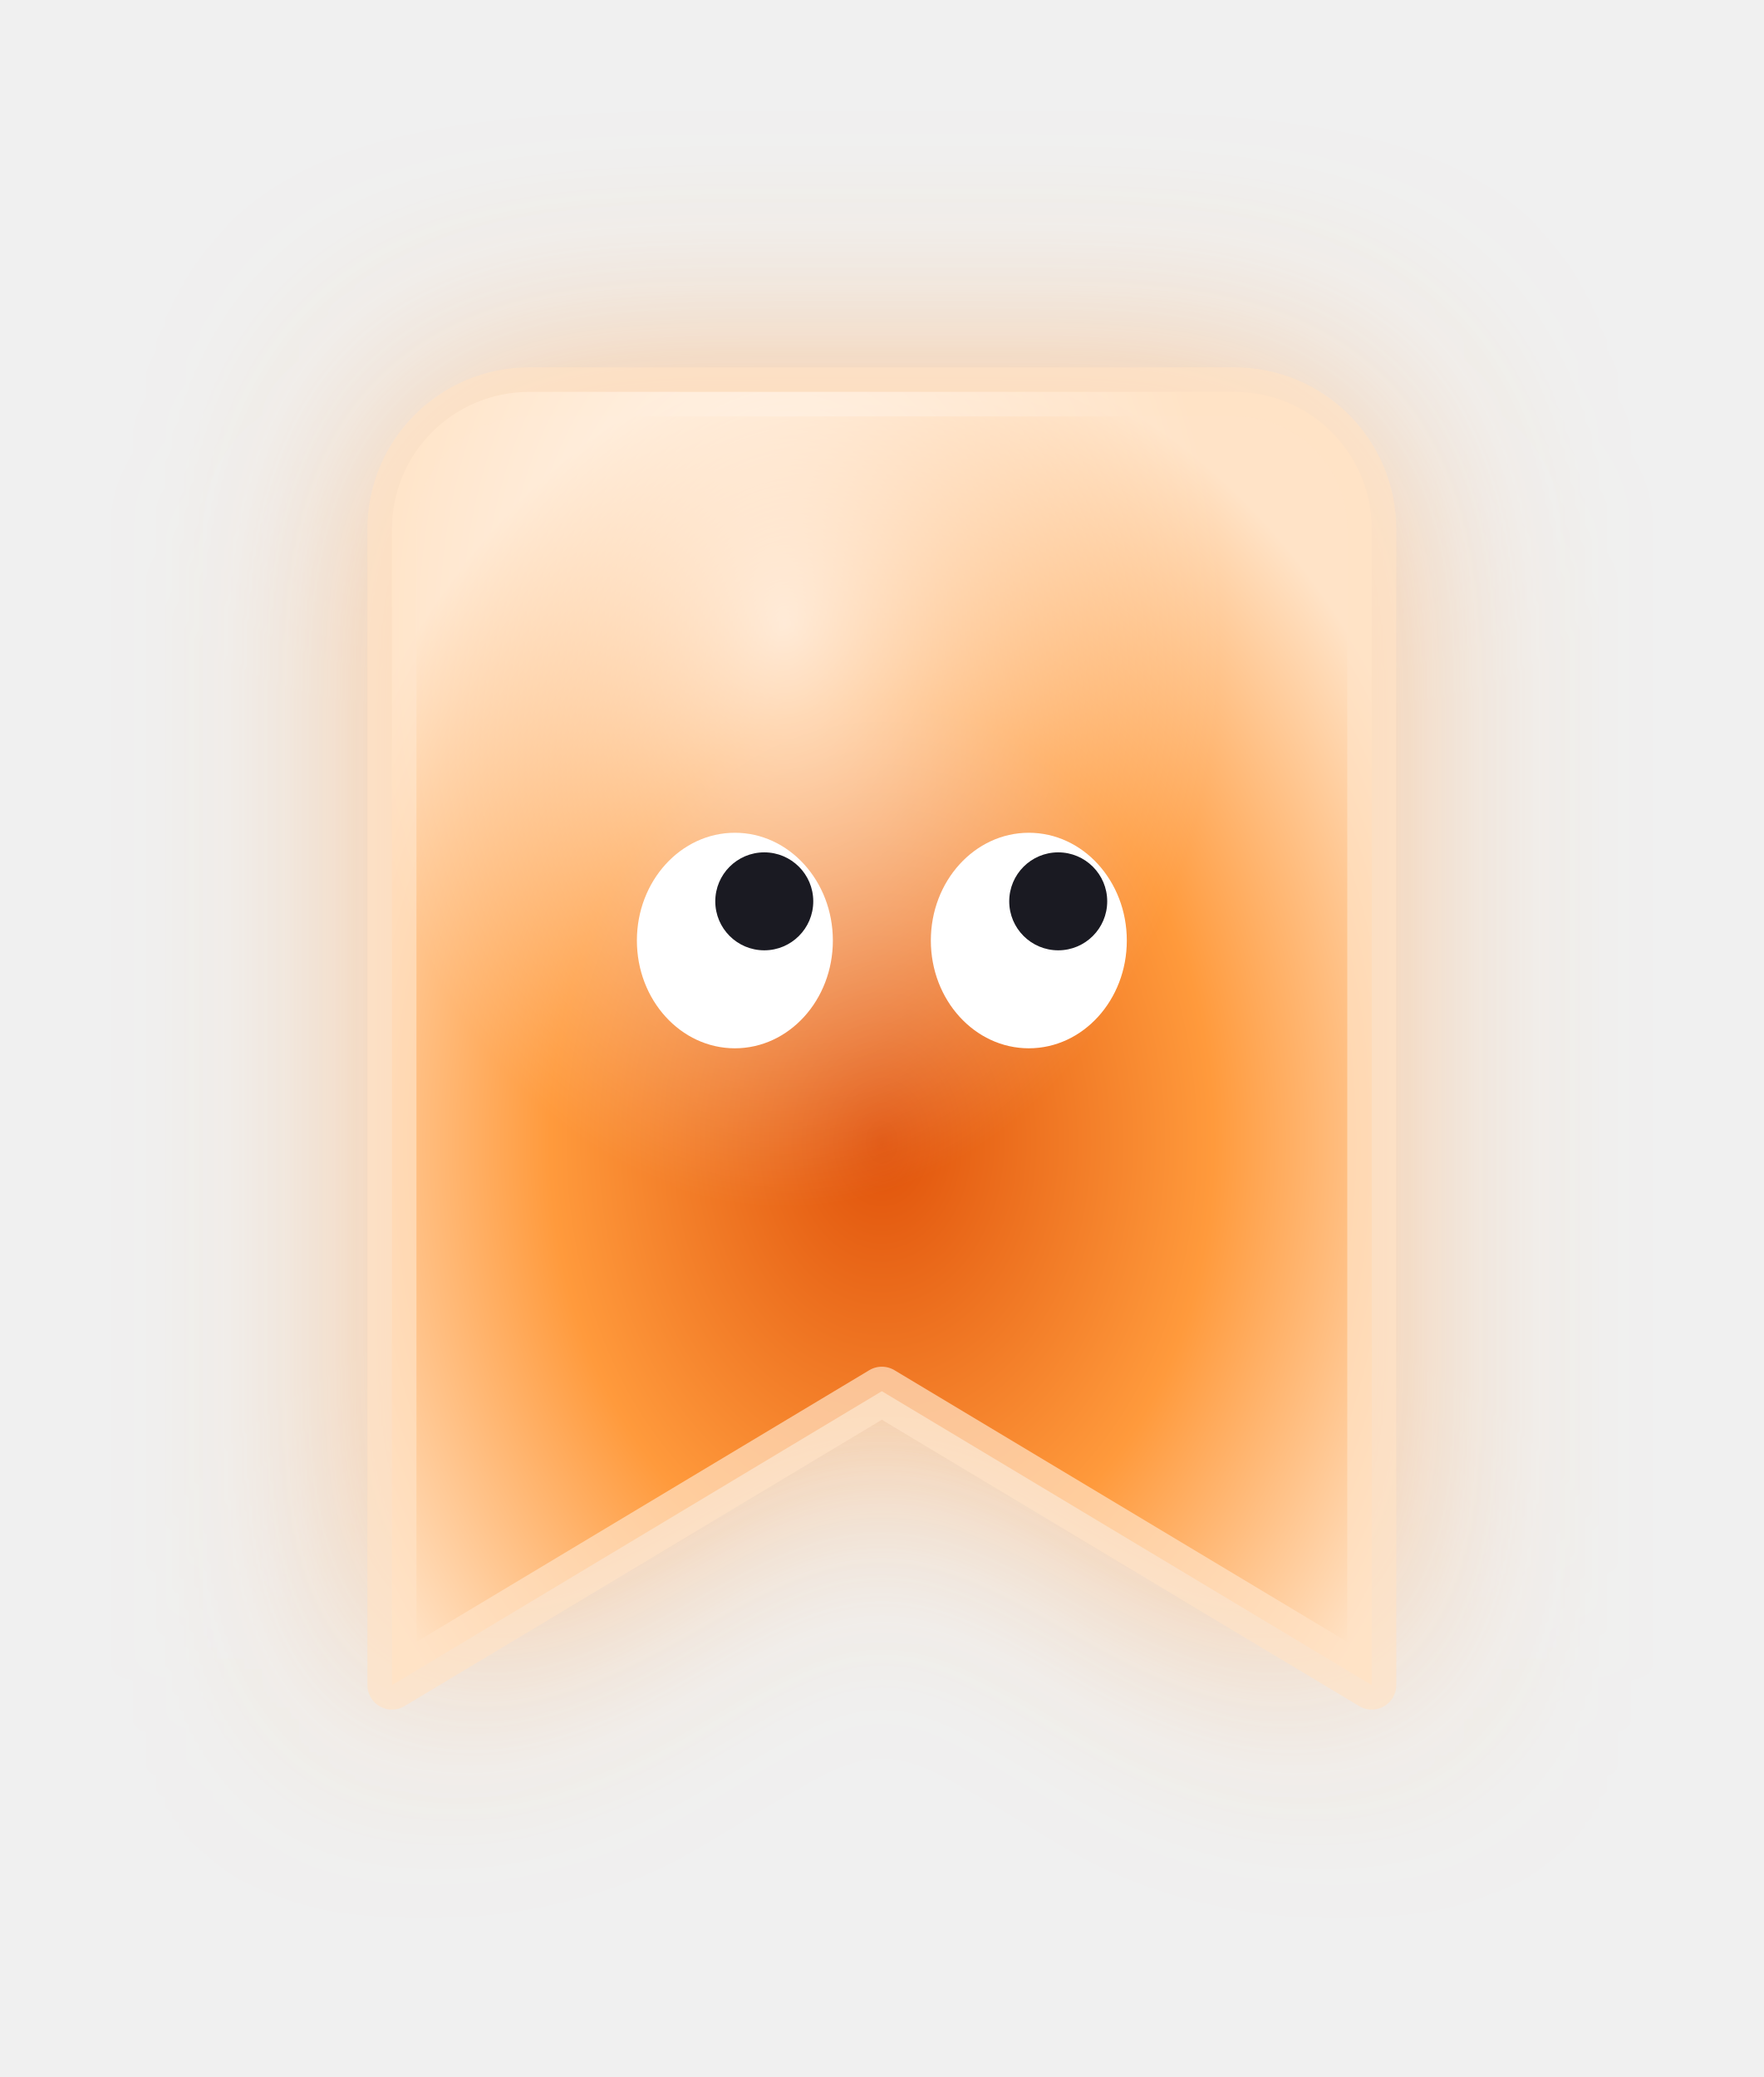
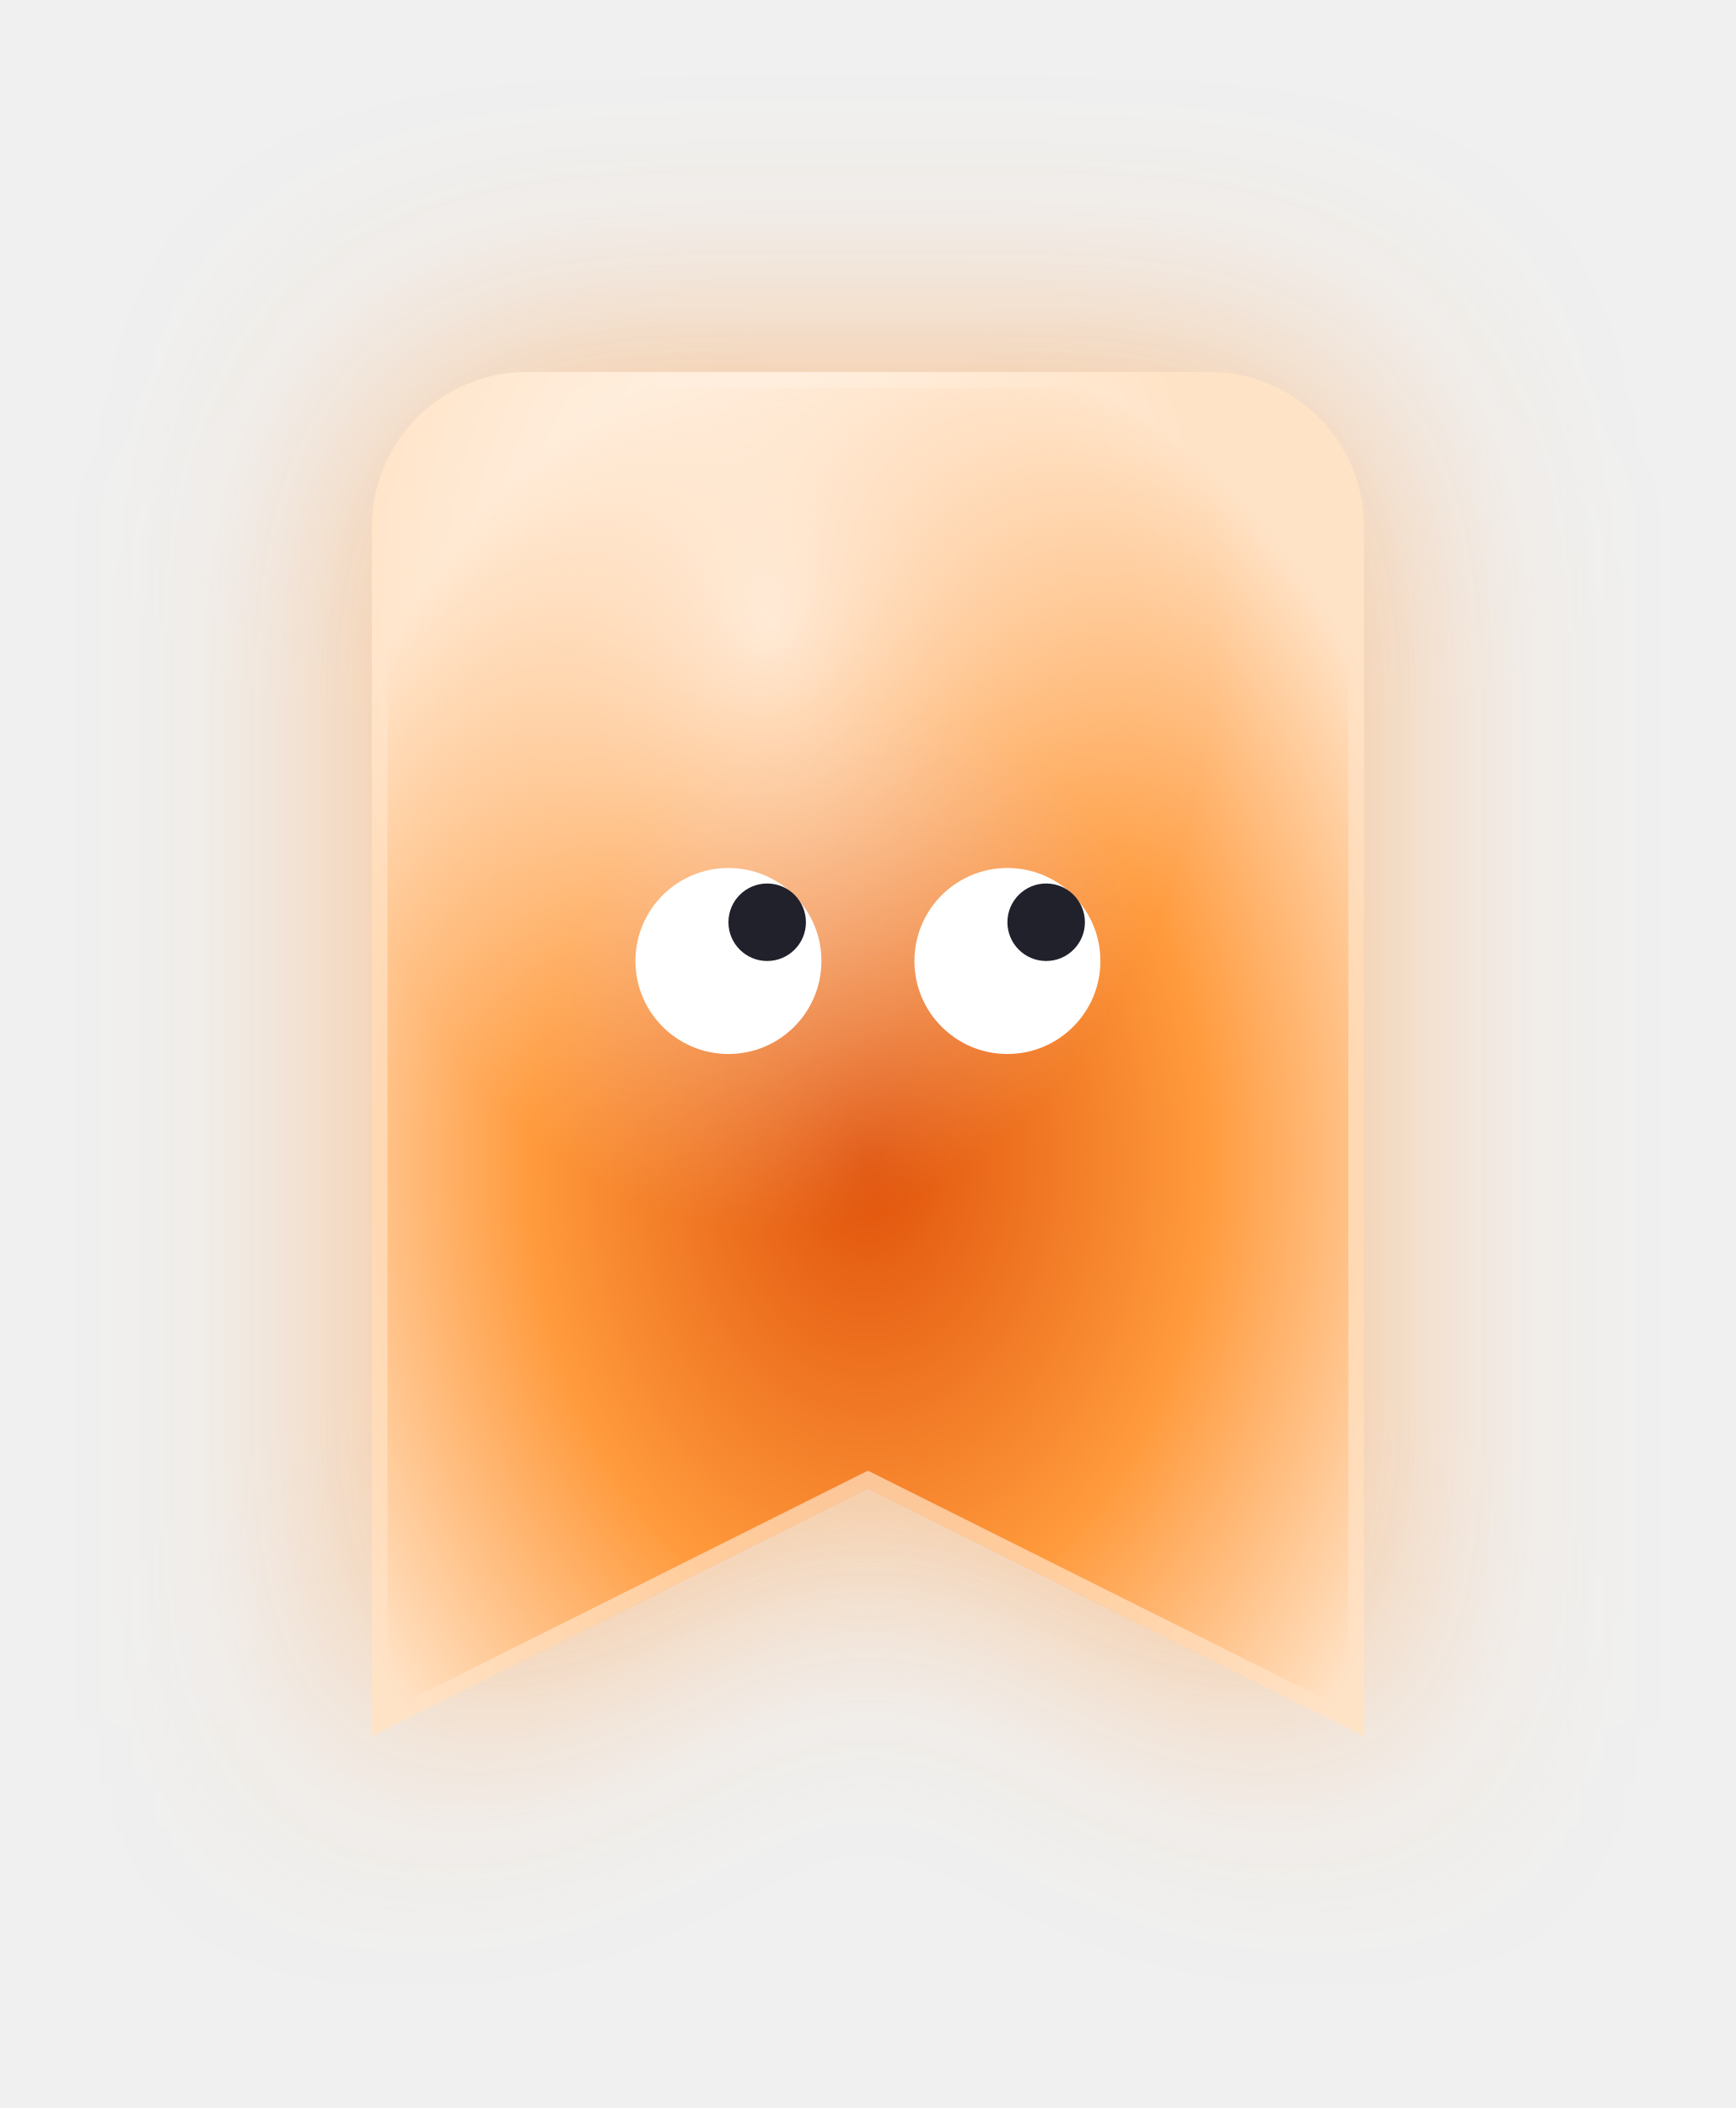
- <svg xmlns="http://www.w3.org/2000/svg" width="180" height="212" viewBox="10 -6 180 212" role="img" aria-label="keepio">
+ <svg xmlns="http://www.w3.org/2000/svg" width="112" height="136" viewBox="-24 -24 112 136" fill="none">
  <defs>
-     <radialGradient id="tangerine-sd-dg" cx="50%" cy="58%" r="62%">
+     <radialGradient id="tangerine-sd-g" cx="50%" cy="58%" r="62%">
      <stop offset="0" stop-color="#E0520A" />
      <stop offset="0.55" stop-color="#FF9A3C" />
      <stop offset="1" stop-color="#FFE3C7" />
    </radialGradient>
-     <radialGradient id="tangerine-sd-dh" cx="40%" cy="18%" r="45%">
-       <stop offset="0" stop-color="#FFFFFF" stop-opacity="0.75" />
-       <stop offset="1" stop-color="#FFFFFF" stop-opacity="0" />
+     <radialGradient id="tangerine-sd-h" cx="40%" cy="18%" r="45%">
+       <stop offset="0" stop-color="white" stop-opacity="0.75" />
+       <stop offset="1" stop-color="white" stop-opacity="0" />
    </radialGradient>
-     <filter id="tangerine-sd-db" x="-40%" y="-40%" width="180%" height="180%">
-       <feGaussianBlur stdDeviation="12" />
+     <filter id="tangerine-sd-b" x="-50%" y="-50%" width="200%" height="200%">
+       <feGaussianBlur stdDeviation="8" />
    </filter>
+     <mask id="tangerine-sd-m" fill="white">
+       <path d="M10 0H54C59.523 0 64 4.477 64 10V88L32 72L0 88V10C0 4.477 4.477 0 10 0Z" />
+     </mask>
  </defs>
-   <path d="M64 34 H136 a14 14 0 0 1 14 14 V166 L100 136 L50 166 V48 a14 14 0 0 1 14 -14 Z" fill="#FF9A3C" opacity="0.6" filter="url(#tangerine-sd-db)" />
-   <path d="M64 34 H136 a14 14 0 0 1 14 14 V166 L100 136 L50 166 V48 a14 14 0 0 1 14 -14 Z" fill="url(#tangerine-sd-dg)" stroke="#FFE3C7" stroke-opacity="0.7" stroke-width="5" stroke-linejoin="round" />
-   <path d="M64 34 H136 a14 14 0 0 1 14 14 V166 L100 136 L50 166 V48 a14 14 0 0 1 14 -14 Z" fill="url(#tangerine-sd-dh)" />
-   <ellipse cx="85" cy="90" rx="10" ry="11" fill="#FFFFFF" />
-   <circle cx="88" cy="86" r="5" fill="#1A1A22" />
-   <ellipse cx="115" cy="90" rx="10" ry="11" fill="#FFFFFF" />
-   <circle cx="118" cy="86" r="5" fill="#1A1A22" />
+   <path d="M10 0H54C59.523 0 64 4.477 64 10V88L32 72L0 88V10C0 4.477 4.477 0 10 0Z" fill="#FF9A3C" opacity="0.6" filter="url(#tangerine-sd-b)" />
+   <path d="M10 0H54C59.523 0 64 4.477 64 10V88L32 72L0 88V10C0 4.477 4.477 0 10 0Z" fill="url(#tangerine-sd-g)" />
+   <path d="M10 0H54C59.523 0 64 4.477 64 10V88L32 72L0 88V10C0 4.477 4.477 0 10 0Z" stroke-width="2" stroke="#FFE3C7" stroke-opacity="0.7" mask="url(#tangerine-sd-m)" />
+   <path d="M10 0H54C59.523 0 64 4.477 64 10V88L32 72L0 88V10C0 4.477 4.477 0 10 0Z" fill="url(#tangerine-sd-h)" />
+   <g transform="translate(0 38) scale(1 1) translate(0 -38)">
+     <circle cx="23" cy="38" r="6" fill="white" />
+     <circle cx="25.5" cy="35.5" r="2.5" fill="#20212A" />
+     <circle cx="41" cy="38" r="6" fill="white" />
+     <circle cx="43.5" cy="35.5" r="2.5" fill="#20212A" />
+   </g>
</svg>
